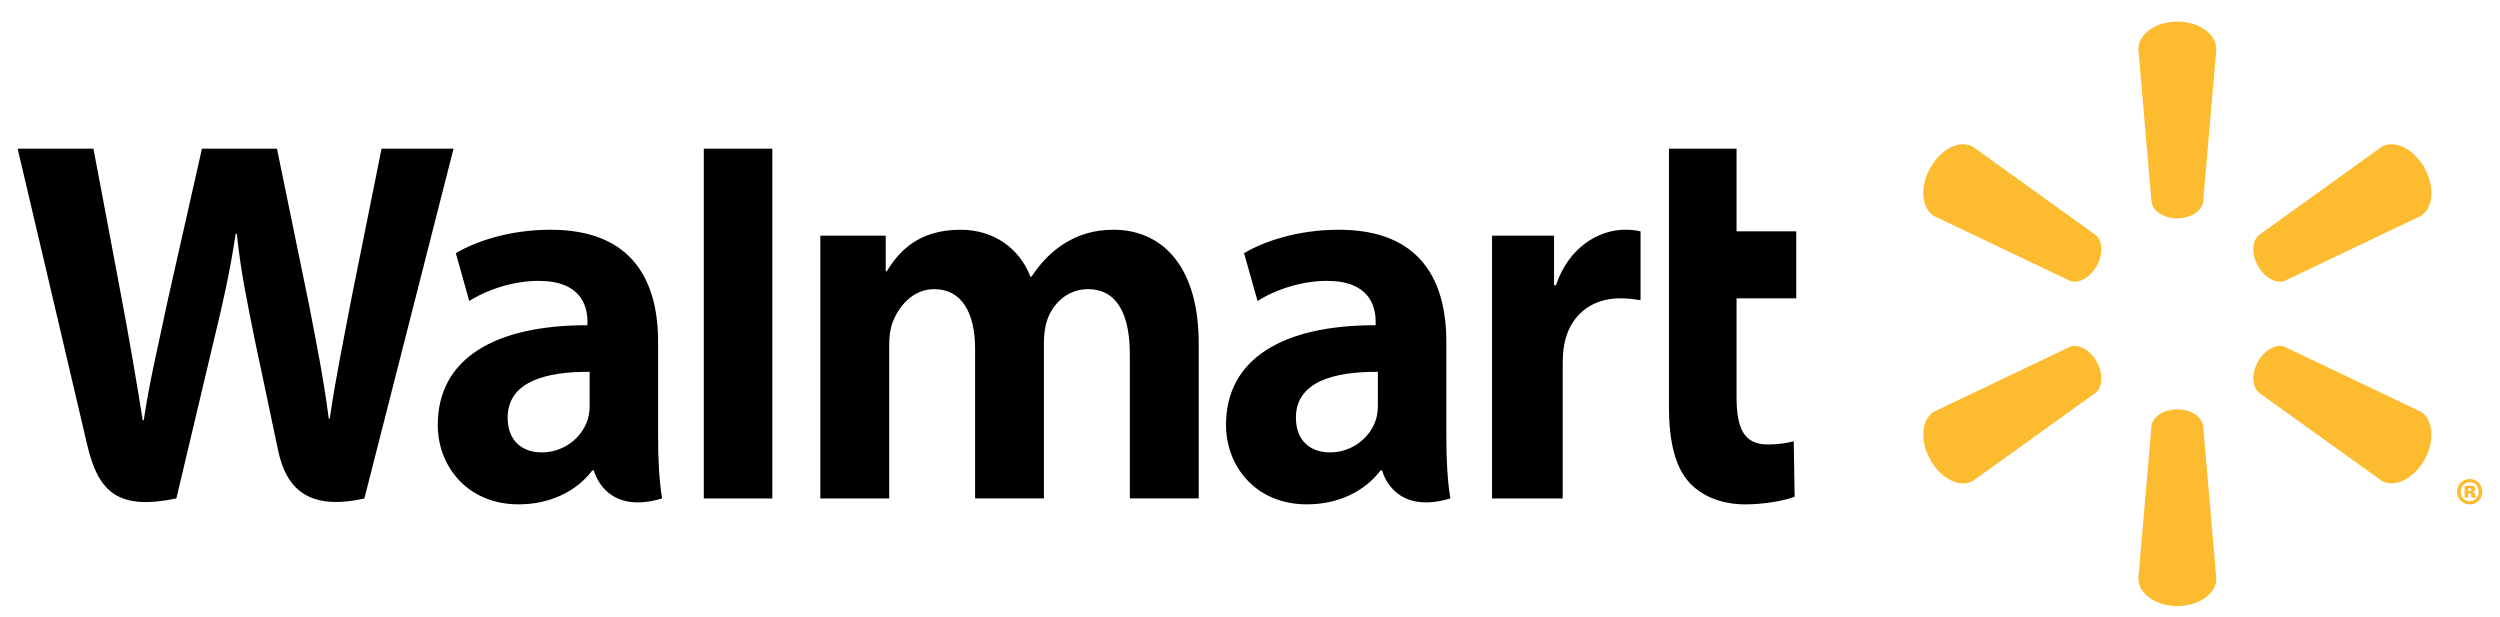
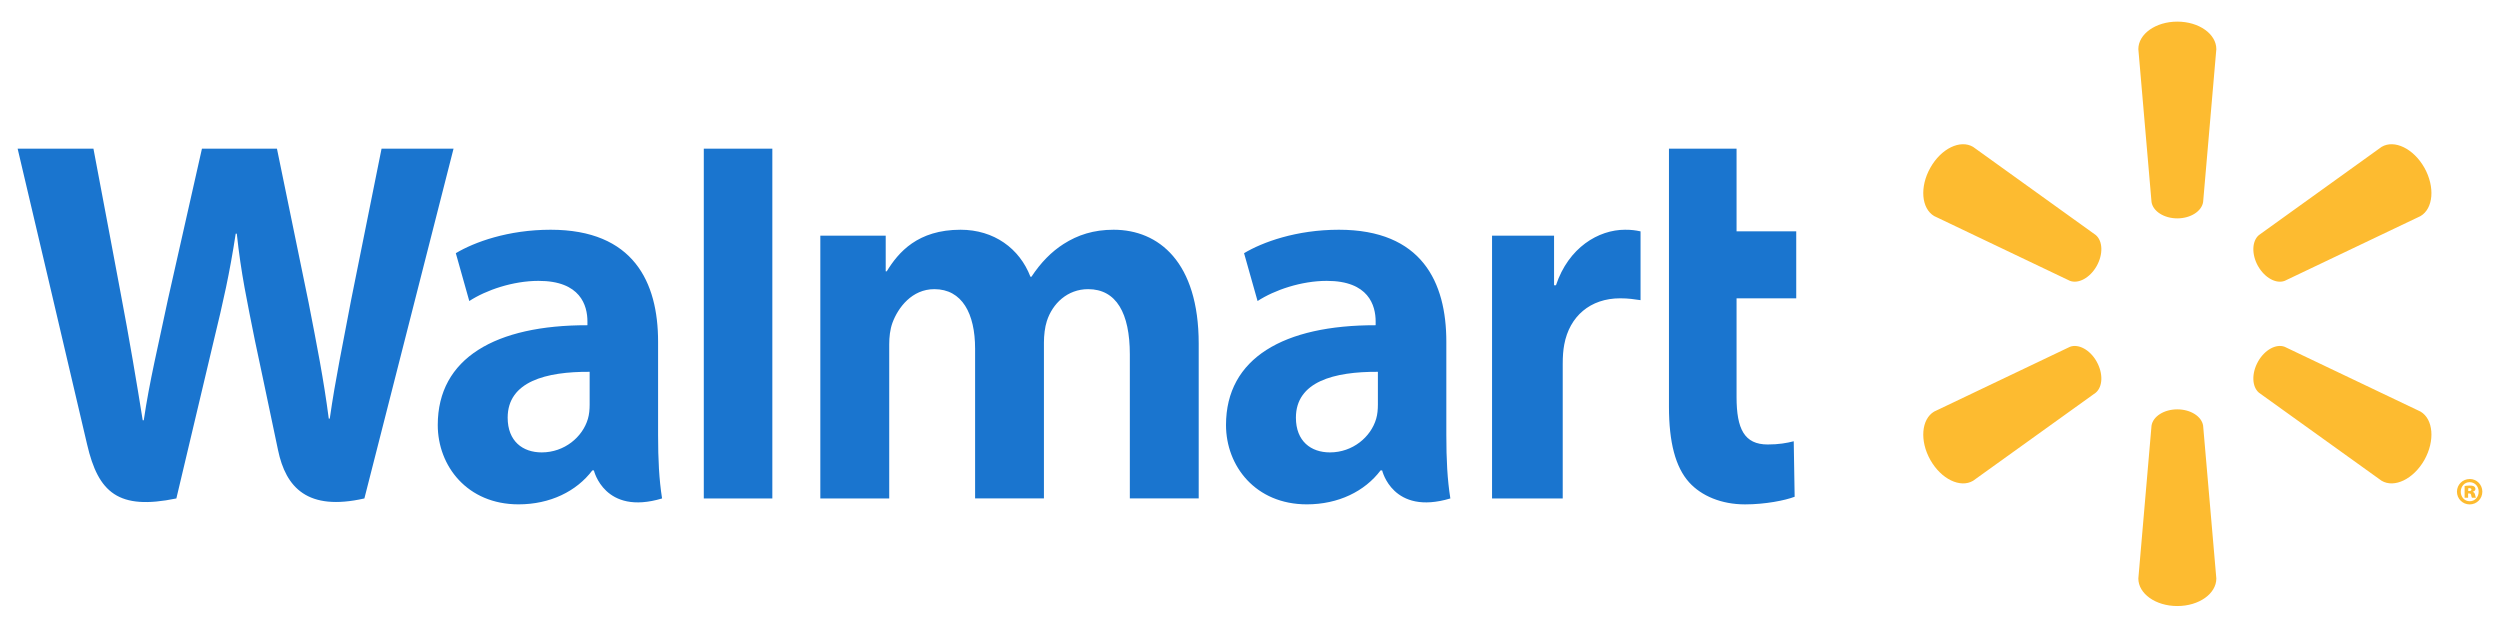
<svg class="icon walmart" width="77" height="19" viewBox="0 0 77 19" fill="none">
  <path d="M67.06 6.726C67.472 6.726 67.811 6.506 67.856 6.223L68.263 1.514C68.263 1.048 67.731 0.666 67.061 0.666C66.393 0.666 65.861 1.048 65.861 1.514L66.267 6.223C66.312 6.506 66.651 6.726 67.061 6.726H67.06ZM64.576 8.196C64.782 7.832 64.767 7.422 64.549 7.239L60.771 4.524C60.378 4.291 59.789 4.572 59.455 5.166C59.12 5.759 59.179 6.421 59.571 6.654L63.754 8.65C64.016 8.749 64.372 8.558 64.577 8.194L64.576 8.196ZM69.547 8.194C69.753 8.559 70.108 8.75 70.369 8.65L74.553 6.655C74.947 6.422 75.003 5.759 74.671 5.166C74.335 4.573 73.745 4.291 73.353 4.524L69.575 7.24C69.359 7.422 69.343 7.832 69.548 8.197L69.547 8.194ZM67.06 12.608C67.472 12.608 67.811 12.826 67.856 13.109L68.263 17.818C68.263 18.285 67.731 18.666 67.061 18.666C66.393 18.666 65.861 18.285 65.861 17.818L66.267 13.109C66.312 12.826 66.651 12.608 67.061 12.608H67.06ZM69.547 11.137C69.753 10.771 70.108 10.582 70.369 10.682L74.553 12.677C74.947 12.91 75.003 13.573 74.671 14.167C74.335 14.758 73.745 15.04 73.353 14.807L69.575 12.095C69.359 11.911 69.343 11.501 69.548 11.136H69.546M64.576 11.136C64.782 11.501 64.767 11.911 64.549 12.095L60.771 14.808C60.378 15.04 59.789 14.758 59.455 14.167C59.12 13.573 59.179 12.91 59.571 12.677L63.754 10.682C64.016 10.582 64.372 10.772 64.577 11.137H64.576" fill="#FDBB30" />
-   <path class="text" d="M42.439 12.461C42.439 12.61 42.426 12.764 42.386 12.899C42.223 13.46 41.663 13.934 40.962 13.934C40.378 13.934 39.914 13.59 39.914 12.864C39.914 11.751 41.095 11.444 42.439 11.452L42.439 12.461V12.461ZM44.547 10.523C44.547 8.69 43.791 7.076 41.237 7.076C39.926 7.076 38.885 7.458 38.317 7.798L38.733 9.272C39.252 8.933 40.08 8.651 40.862 8.651C42.158 8.648 42.37 9.412 42.37 9.901V10.017C39.546 10.012 37.761 11.026 37.761 13.091C37.761 14.353 38.67 15.534 40.251 15.534C41.222 15.534 42.035 15.133 42.522 14.488H42.57C42.57 14.488 42.892 15.887 44.671 15.352C44.578 14.77 44.547 14.149 44.547 13.402L44.547 10.523M0.543 4.579C0.543 4.579 2.389 12.417 2.683 13.689C3.027 15.174 3.647 15.721 5.432 15.352L6.584 10.492C6.877 9.285 7.072 8.424 7.26 7.196H7.293C7.425 8.437 7.613 9.288 7.853 10.496C7.853 10.496 8.322 12.703 8.563 13.861C8.803 15.019 9.474 15.749 11.223 15.352L13.969 4.579H11.752L10.815 9.237C10.562 10.592 10.334 11.652 10.157 12.892H10.126C9.966 11.663 9.762 10.646 9.506 9.325L8.53 4.579H6.22L5.176 9.206C4.881 10.612 4.603 11.747 4.428 12.945H4.396C4.216 11.817 3.976 10.39 3.716 9.029C3.716 9.029 3.096 5.719 2.878 4.579L0.543 4.579ZM18.161 12.461C18.161 12.61 18.148 12.764 18.108 12.899C17.945 13.46 17.385 13.934 16.684 13.934C16.1 13.934 15.636 13.59 15.636 12.864C15.636 11.751 16.817 11.444 18.161 11.452L18.161 12.461V12.461ZM20.269 10.523C20.269 8.69 19.513 7.076 16.96 7.076C15.648 7.076 14.607 7.458 14.039 7.798L14.454 9.272C14.973 8.933 15.801 8.651 16.584 8.651C17.881 8.648 18.093 9.412 18.093 9.901V10.017C15.267 10.012 13.483 11.026 13.483 13.091C13.483 14.353 14.392 15.534 15.971 15.534C16.944 15.534 17.757 15.133 18.244 14.488H18.292C18.292 14.488 18.615 15.887 20.392 15.352C20.3 14.77 20.269 14.149 20.269 13.402V10.523ZM23.788 13.065V4.579H21.677V15.352H23.788V13.065ZM51.404 4.579V12.526C51.404 13.622 51.603 14.389 52.028 14.859C52.401 15.27 53.013 15.535 53.747 15.535C54.371 15.535 54.985 15.412 55.275 15.3L55.247 13.591C55.032 13.646 54.784 13.69 54.445 13.69C53.726 13.69 53.486 13.212 53.486 12.229V9.188H55.324V7.126H53.486V4.579H51.404ZM45.955 7.259V15.352H48.132V11.208C48.132 10.984 48.145 10.789 48.179 10.611C48.341 9.742 48.981 9.188 49.901 9.188C50.153 9.188 50.334 9.216 50.529 9.245V7.126C50.365 7.092 50.254 7.076 50.05 7.076C49.237 7.076 48.312 7.62 47.924 8.786H47.865V7.259H45.955ZM25.266 7.259V15.352H27.388V10.606C27.388 10.384 27.413 10.148 27.487 9.944C27.663 9.466 28.092 8.906 28.777 8.906C29.633 8.906 30.033 9.657 30.033 10.739V15.351H32.153V10.548C32.153 10.335 32.181 10.079 32.242 9.892C32.416 9.348 32.878 8.906 33.514 8.906C34.382 8.906 34.799 9.643 34.799 10.917V15.351H36.92V10.584C36.92 8.071 35.689 7.076 34.299 7.076C33.683 7.076 33.197 7.235 32.758 7.515C32.389 7.75 32.058 8.084 31.769 8.523H31.737C31.402 7.651 30.613 7.076 29.585 7.076C28.265 7.076 27.671 7.77 27.311 8.358H27.28V7.259H25.266" fill="currentcolor" />
+   <path class="text" d="M42.439 12.461C42.439 12.61 42.426 12.764 42.386 12.899C42.223 13.46 41.663 13.934 40.962 13.934C40.378 13.934 39.914 13.59 39.914 12.864C39.914 11.751 41.095 11.444 42.439 11.452L42.439 12.461V12.461ZM44.547 10.523C44.547 8.69 43.791 7.076 41.237 7.076C39.926 7.076 38.885 7.458 38.317 7.798L38.733 9.272C39.252 8.933 40.08 8.651 40.862 8.651C42.158 8.648 42.37 9.412 42.37 9.901V10.017C39.546 10.012 37.761 11.026 37.761 13.091C37.761 14.353 38.67 15.534 40.251 15.534C41.222 15.534 42.035 15.133 42.522 14.488H42.57C42.57 14.488 42.892 15.887 44.671 15.352C44.578 14.77 44.547 14.149 44.547 13.402L44.547 10.523M0.543 4.579C0.543 4.579 2.389 12.417 2.683 13.689C3.027 15.174 3.647 15.721 5.432 15.352L6.584 10.492C6.877 9.285 7.072 8.424 7.26 7.196H7.293C7.425 8.437 7.613 9.288 7.853 10.496C7.853 10.496 8.322 12.703 8.563 13.861C8.803 15.019 9.474 15.749 11.223 15.352L13.969 4.579H11.752L10.815 9.237C10.562 10.592 10.334 11.652 10.157 12.892H10.126C9.966 11.663 9.762 10.646 9.506 9.325L8.53 4.579H6.22L5.176 9.206C4.881 10.612 4.603 11.747 4.428 12.945H4.396C4.216 11.817 3.976 10.39 3.716 9.029C3.716 9.029 3.096 5.719 2.878 4.579L0.543 4.579ZM18.161 12.461C18.161 12.61 18.148 12.764 18.108 12.899C17.945 13.46 17.385 13.934 16.684 13.934C16.1 13.934 15.636 13.59 15.636 12.864C15.636 11.751 16.817 11.444 18.161 11.452L18.161 12.461V12.461ZM20.269 10.523C20.269 8.69 19.513 7.076 16.96 7.076C15.648 7.076 14.607 7.458 14.039 7.798L14.454 9.272C14.973 8.933 15.801 8.651 16.584 8.651C17.881 8.648 18.093 9.412 18.093 9.901V10.017C15.267 10.012 13.483 11.026 13.483 13.091C13.483 14.353 14.392 15.534 15.971 15.534C16.944 15.534 17.757 15.133 18.244 14.488H18.292C18.292 14.488 18.615 15.887 20.392 15.352C20.3 14.77 20.269 14.149 20.269 13.402V10.523ZM23.788 13.065V4.579H21.677V15.352H23.788V13.065ZM51.404 4.579V12.526C51.404 13.622 51.603 14.389 52.028 14.859C52.401 15.27 53.013 15.535 53.747 15.535C54.371 15.535 54.985 15.412 55.275 15.3L55.247 13.591C55.032 13.646 54.784 13.69 54.445 13.69C53.726 13.69 53.486 13.212 53.486 12.229V9.188H55.324V7.126H53.486V4.579H51.404ZM45.955 7.259V15.352H48.132V11.208C48.132 10.984 48.145 10.789 48.179 10.611C48.341 9.742 48.981 9.188 49.901 9.188C50.153 9.188 50.334 9.216 50.529 9.245V7.126C50.365 7.092 50.254 7.076 50.05 7.076C49.237 7.076 48.312 7.62 47.924 8.786H47.865V7.259H45.955ZM25.266 7.259V15.352H27.388V10.606C27.388 10.384 27.413 10.148 27.487 9.944C27.663 9.466 28.092 8.906 28.777 8.906C29.633 8.906 30.033 9.657 30.033 10.739V15.351H32.153V10.548C32.153 10.335 32.181 10.079 32.242 9.892C32.416 9.348 32.878 8.906 33.514 8.906C34.382 8.906 34.799 9.643 34.799 10.917V15.351H36.92V10.584C36.92 8.071 35.689 7.076 34.299 7.076C33.683 7.076 33.197 7.235 32.758 7.515C32.389 7.75 32.058 8.084 31.769 8.523H31.737C31.402 7.651 30.613 7.076 29.585 7.076C28.265 7.076 27.671 7.77 27.311 8.358H27.28V7.259H25.266" fill="#1A75CF" />
  <path d="M76.022 15.123H76.053C76.094 15.123 76.12 15.106 76.12 15.08C76.12 15.051 76.095 15.035 76.057 15.035C76.044 15.035 76.031 15.038 76.022 15.038V15.124V15.123L76.022 15.123ZM76.018 15.33H75.91V14.969C75.934 14.964 75.991 14.955 76.064 14.955C76.144 14.955 76.179 14.967 76.205 14.985C76.227 15.001 76.243 15.027 76.243 15.064C76.243 15.101 76.21 15.132 76.161 15.146V15.15C76.201 15.161 76.223 15.191 76.234 15.243C76.245 15.295 76.252 15.316 76.258 15.33H76.136C76.126 15.316 76.12 15.285 76.112 15.253C76.106 15.216 76.089 15.198 76.053 15.198H76.017L76.018 15.33ZM76.062 14.851C75.908 14.851 75.791 14.981 75.791 15.146C75.791 15.307 75.908 15.438 76.066 15.438C76.226 15.441 76.343 15.307 76.343 15.143C76.343 14.981 76.226 14.851 76.065 14.851H76.062ZM76.069 14.753C76.285 14.753 76.456 14.928 76.456 15.143C76.456 15.361 76.285 15.536 76.066 15.536C75.848 15.536 75.674 15.361 75.674 15.143C75.674 14.928 75.848 14.754 76.066 14.754H76.069" fill="#FDBB30" />
</svg>
